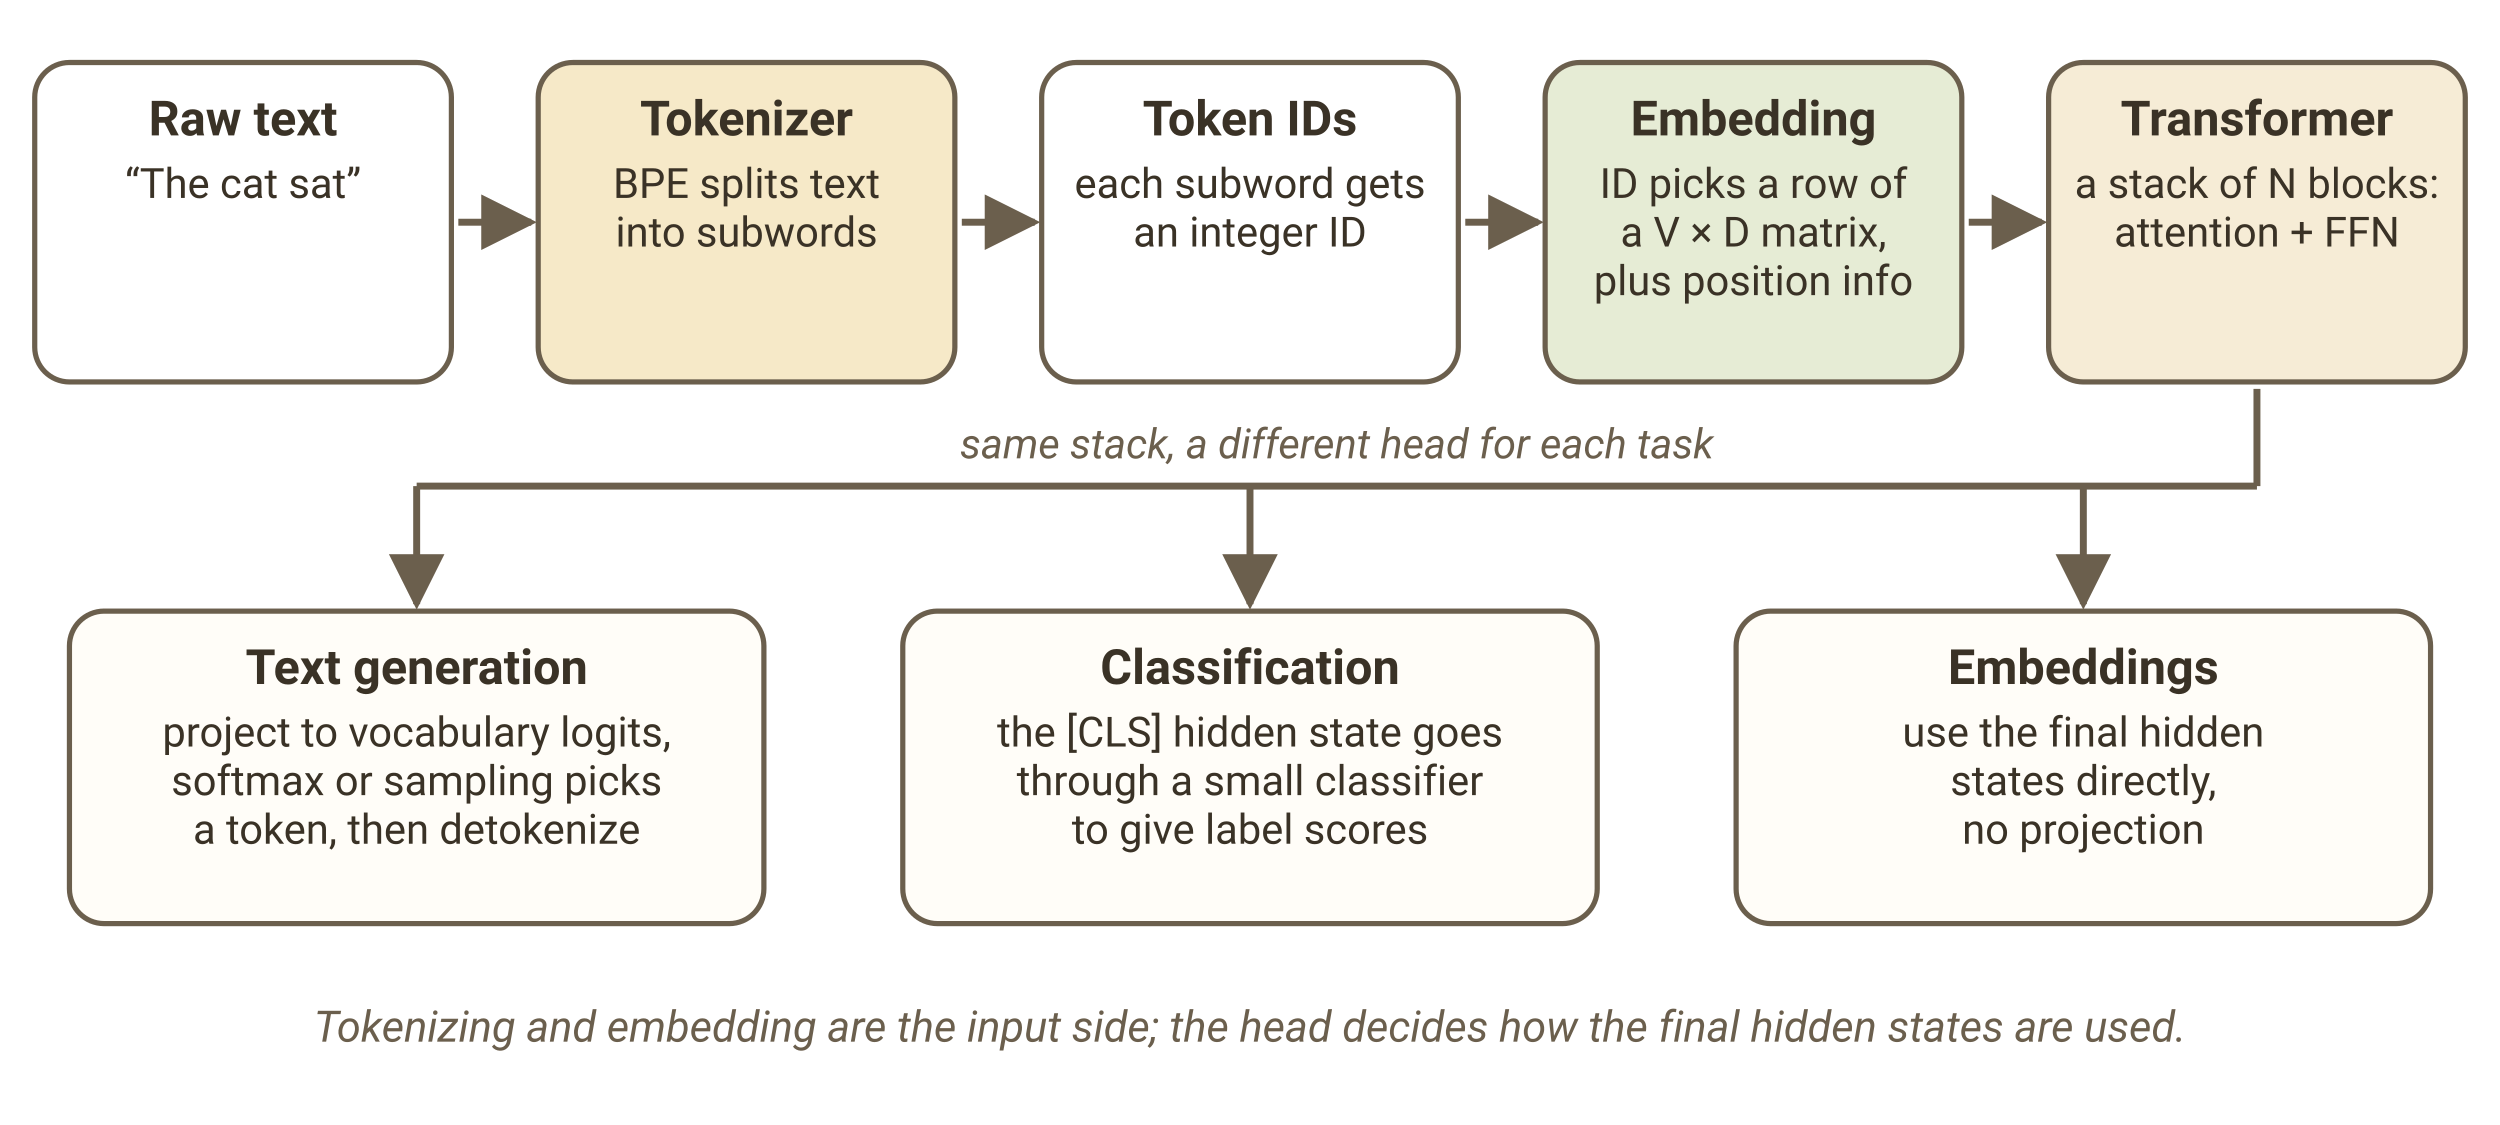
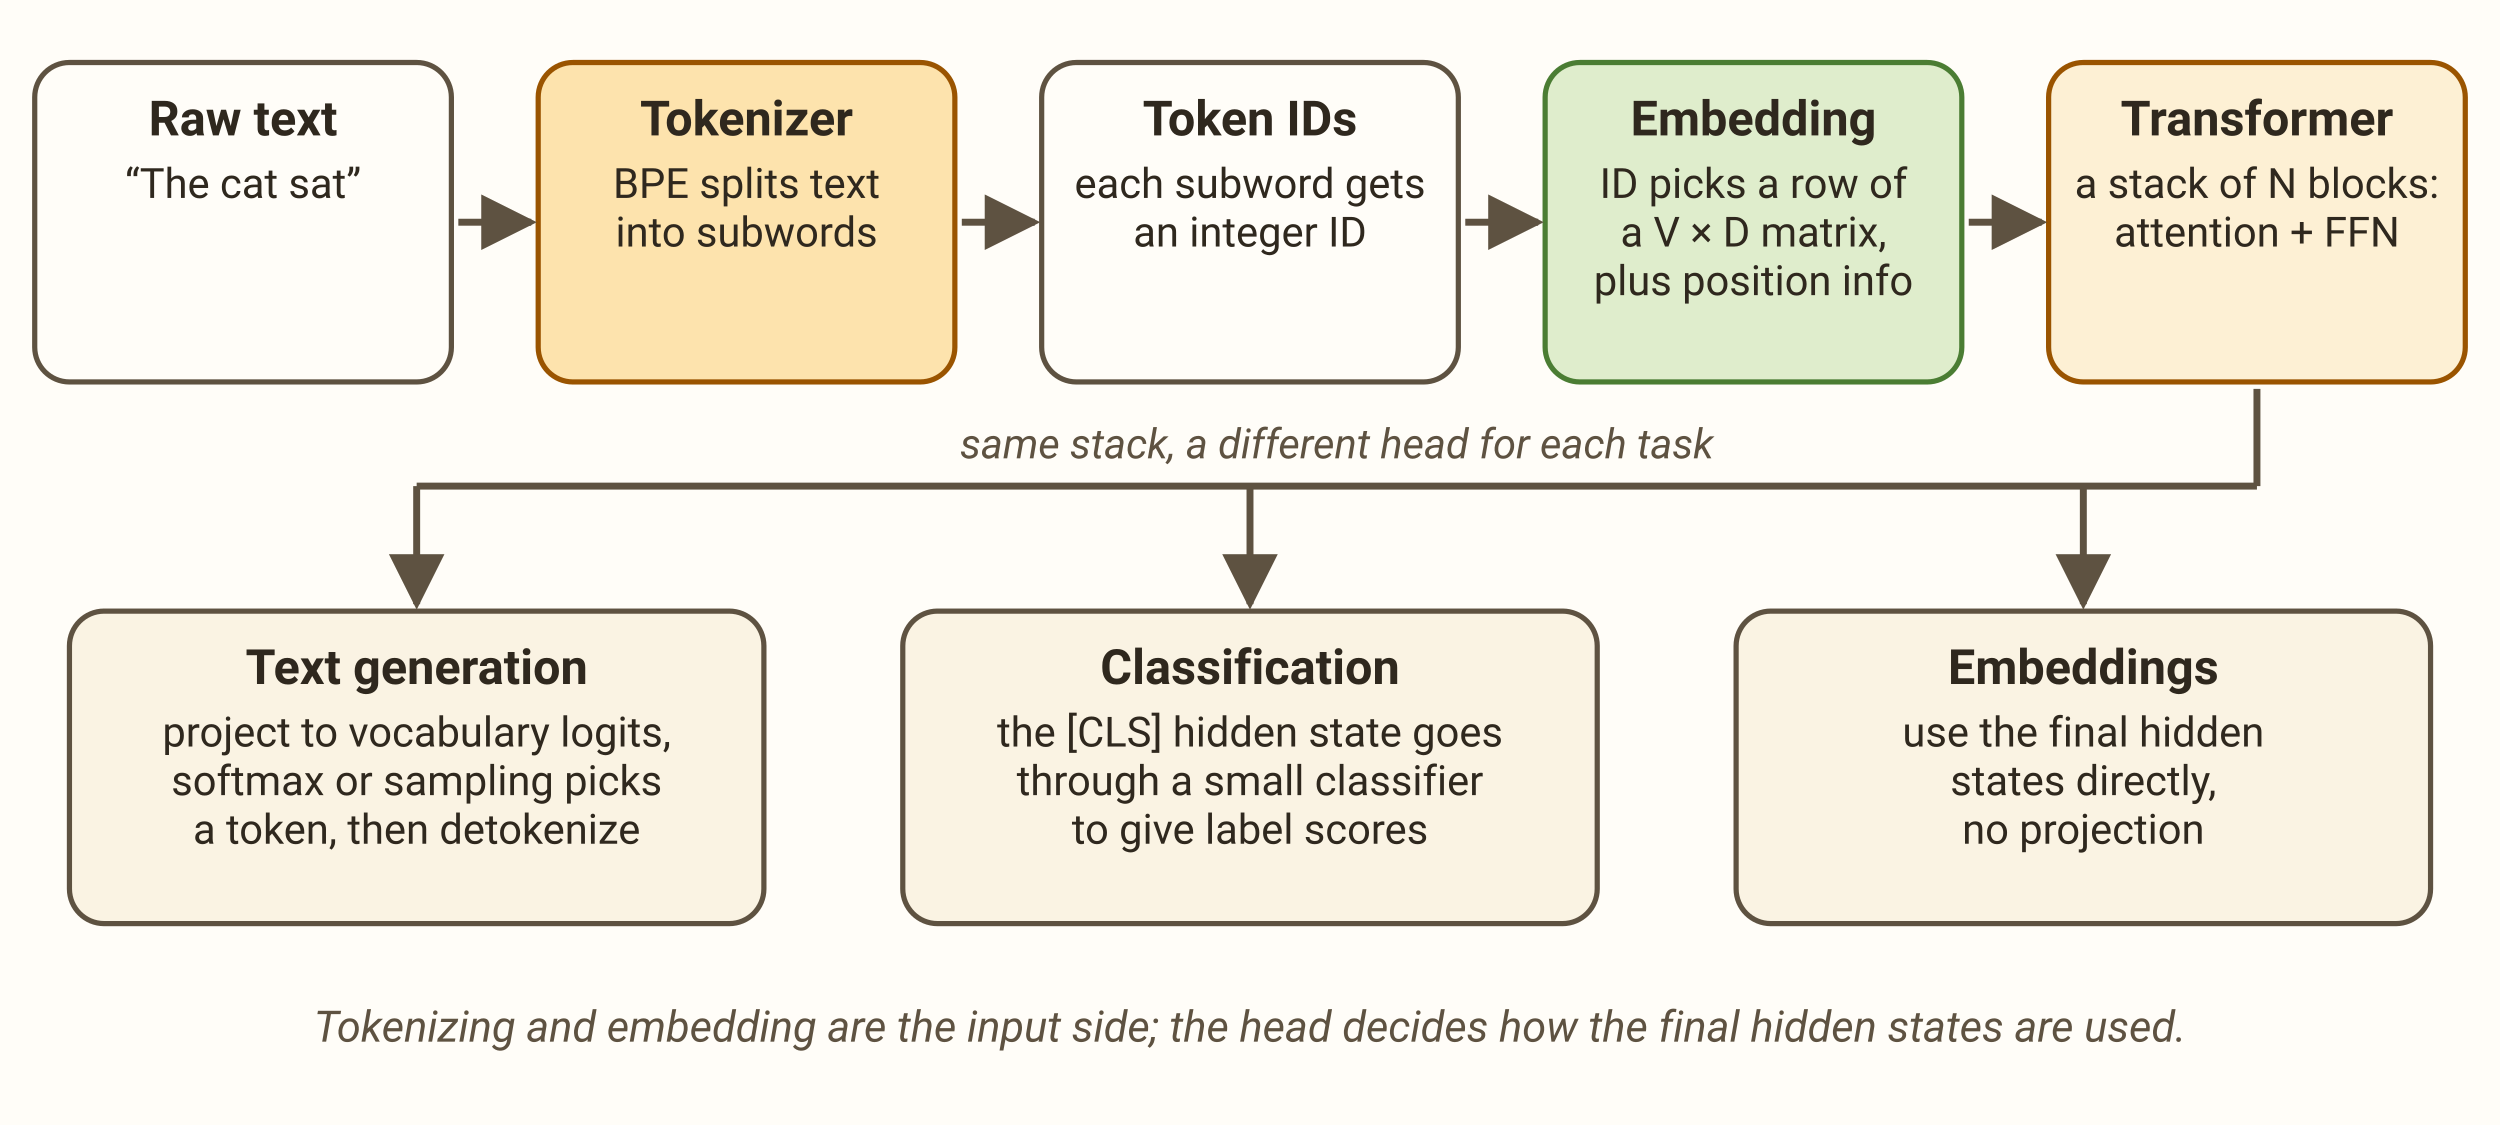
<svg xmlns="http://www.w3.org/2000/svg" viewBox="0 0 720 324" width="720" height="324" font-family="system-ui, -apple-system, 'Segoe UI', Roboto, Helvetica, Arial, sans-serif" role="img">
  <defs>
    <marker id="ah-4f5d36" viewBox="0 0 10 10" refX="9" refY="5" markerWidth="8" markerHeight="8" orient="auto-start-reverse">
-       <path d="M0 0 L10 5 L0 10 z" fill="#6b5f4d" />
+       <path d="M0 0 L10 5 L0 10 z" fill="#5e5241" />
    </marker>
  </defs>
-   <rect width="720" height="324" fill="#ffffff" />
-   <rect x="10" y="18" width="120" height="92" rx="10" fill="#ffffff" stroke="#6b5f4d" stroke-width="1.5" />
-   <text x="70.0" y="39" font-size="14" font-weight="700" fill="#3a3226" text-anchor="middle">Raw text</text>
-   <text x="70.0" y="57" font-size="12" font-weight="400" fill="#3a3226" text-anchor="middle">“The cat sat”</text>
-   <rect x="155" y="18" width="120" height="92" rx="10" fill="#f6e9c8" stroke="#6b5f4d" stroke-width="1.5" />
-   <text x="215.0" y="39" font-size="14" font-weight="700" fill="#3a3226" text-anchor="middle">Tokenizer</text>
-   <text x="215.0" y="57" font-size="12" font-weight="400" fill="#3a3226" text-anchor="middle">BPE splits text</text>
-   <text x="215.0" y="71" font-size="12" font-weight="400" fill="#3a3226" text-anchor="middle">into subwords</text>
-   <rect x="300" y="18" width="120" height="92" rx="10" fill="#ffffff" stroke="#6b5f4d" stroke-width="1.5" />
-   <text x="360.0" y="39" font-size="14" font-weight="700" fill="#3a3226" text-anchor="middle">Token IDs</text>
-   <text x="360.0" y="57" font-size="12" font-weight="400" fill="#3a3226" text-anchor="middle">each subword gets</text>
-   <text x="360.0" y="71" font-size="12" font-weight="400" fill="#3a3226" text-anchor="middle">an integer ID</text>
-   <rect x="445" y="18" width="120" height="92" rx="10" fill="#e6ecd5" stroke="#6b5f4d" stroke-width="1.5" />
-   <text x="505.0" y="39" font-size="14" font-weight="700" fill="#3a3226" text-anchor="middle">Embedding</text>
-   <text x="505.0" y="57" font-size="12" font-weight="400" fill="#3a3226" text-anchor="middle">ID picks a row of</text>
-   <text x="505.0" y="71" font-size="12" font-weight="400" fill="#3a3226" text-anchor="middle">a V × D matrix,</text>
-   <text x="505.0" y="85" font-size="12" font-weight="400" fill="#3a3226" text-anchor="middle">plus position info</text>
-   <rect x="590" y="18" width="120" height="92" rx="10" fill="#f6ecd6" stroke="#6b5f4d" stroke-width="1.5" />
-   <text x="650.0" y="39" font-size="14" font-weight="700" fill="#3a3226" text-anchor="middle">Transformer</text>
-   <text x="650.0" y="57" font-size="12" font-weight="400" fill="#3a3226" text-anchor="middle">a stack of N blocks:</text>
-   <text x="650.0" y="71" font-size="12" font-weight="400" fill="#3a3226" text-anchor="middle">attention + FFN</text>
-   <line x1="132" y1="64" x2="153" y2="64" stroke="#6b5f4d" stroke-width="2" marker-end="url(#ah-4f5d36)" />
-   <line x1="277" y1="64" x2="298" y2="64" stroke="#6b5f4d" stroke-width="2" marker-end="url(#ah-4f5d36)" />
-   <line x1="422" y1="64" x2="443" y2="64" stroke="#6b5f4d" stroke-width="2" marker-end="url(#ah-4f5d36)" />
-   <line x1="567" y1="64" x2="588" y2="64" stroke="#6b5f4d" stroke-width="2" marker-end="url(#ah-4f5d36)" />
-   <line x1="650" y1="112" x2="650" y2="140" stroke="#6b5f4d" stroke-width="2" />
-   <path d="M650 140 L120 140" fill="none" stroke="#6b5f4d" stroke-width="2" />
-   <text x="385" y="132" font-size="12" font-weight="400" fill="#6b5f4d" text-anchor="middle" font-style="italic">same stack, a different head for each task</text>
-   <rect x="20" y="176" width="200" height="90" rx="10" fill="#fffdf8" stroke="#6b5f4d" stroke-width="1.5" />
-   <text x="120.0" y="197" font-size="14" font-weight="700" fill="#3a3226" text-anchor="middle">Text generation</text>
-   <text x="120.0" y="215" font-size="12" font-weight="400" fill="#3a3226" text-anchor="middle">project to vocabulary logits,</text>
-   <text x="120.0" y="229" font-size="12" font-weight="400" fill="#3a3226" text-anchor="middle">softmax or sampling picks</text>
-   <text x="120.0" y="243" font-size="12" font-weight="400" fill="#3a3226" text-anchor="middle">a token, then detokenize</text>
-   <line x1="120" y1="140" x2="120" y2="174" stroke="#6b5f4d" stroke-width="2" marker-end="url(#ah-4f5d36)" />
-   <rect x="260" y="176" width="200" height="90" rx="10" fill="#fffdf8" stroke="#6b5f4d" stroke-width="1.5" />
-   <text x="360.0" y="197" font-size="14" font-weight="700" fill="#3a3226" text-anchor="middle">Classification</text>
-   <text x="360.0" y="215" font-size="12" font-weight="400" fill="#3a3226" text-anchor="middle">the [CLS] hidden state goes</text>
-   <text x="360.0" y="229" font-size="12" font-weight="400" fill="#3a3226" text-anchor="middle">through a small classifier</text>
-   <text x="360.0" y="243" font-size="12" font-weight="400" fill="#3a3226" text-anchor="middle">to give label scores</text>
-   <line x1="360" y1="140" x2="360" y2="174" stroke="#6b5f4d" stroke-width="2" marker-end="url(#ah-4f5d36)" />
-   <rect x="500" y="176" width="200" height="90" rx="10" fill="#fffdf8" stroke="#6b5f4d" stroke-width="1.5" />
-   <text x="600.0" y="197" font-size="14" font-weight="700" fill="#3a3226" text-anchor="middle">Embeddings</text>
-   <text x="600.0" y="215" font-size="12" font-weight="400" fill="#3a3226" text-anchor="middle">use the final hidden</text>
-   <text x="600.0" y="229" font-size="12" font-weight="400" fill="#3a3226" text-anchor="middle">states directly,</text>
-   <text x="600.0" y="243" font-size="12" font-weight="400" fill="#3a3226" text-anchor="middle">no projection</text>
-   <line x1="600" y1="140" x2="600" y2="174" stroke="#6b5f4d" stroke-width="2" marker-end="url(#ah-4f5d36)" />
-   <text x="360" y="300" font-size="12.5" font-weight="400" fill="#6b5f4d" text-anchor="middle" font-style="italic">Tokenizing and embedding are the input side; the head decides how the final hidden states are used.</text>
+   <rect width="720" height="324" fill="#fffdf8" />
+   <rect x="10" y="18" width="120" height="92" rx="10" fill="#fffdf8" stroke="#5e5241" stroke-width="1.5" />
+   <text x="70.0" y="39" font-size="14" font-weight="700" fill="#2f281e" text-anchor="middle">Raw text</text>
+   <text x="70.0" y="57" font-size="12" font-weight="400" fill="#2f281e" text-anchor="middle">“The cat sat”</text>
+   <rect x="155" y="18" width="120" height="92" rx="10" fill="#fde3ad" stroke="#9a5400" stroke-width="1.5" />
+   <text x="215.0" y="39" font-size="14" font-weight="700" fill="#2f281e" text-anchor="middle">Tokenizer</text>
+   <text x="215.0" y="57" font-size="12" font-weight="400" fill="#2f281e" text-anchor="middle">BPE splits text</text>
+   <text x="215.0" y="71" font-size="12" font-weight="400" fill="#2f281e" text-anchor="middle">into subwords</text>
+   <rect x="300" y="18" width="120" height="92" rx="10" fill="#fffdf8" stroke="#5e5241" stroke-width="1.5" />
+   <text x="360.0" y="39" font-size="14" font-weight="700" fill="#2f281e" text-anchor="middle">Token IDs</text>
+   <text x="360.0" y="57" font-size="12" font-weight="400" fill="#2f281e" text-anchor="middle">each subword gets</text>
+   <text x="360.0" y="71" font-size="12" font-weight="400" fill="#2f281e" text-anchor="middle">an integer ID</text>
+   <rect x="445" y="18" width="120" height="92" rx="10" fill="#dfedcc" stroke="#4b7d33" stroke-width="1.5" />
+   <text x="505.0" y="39" font-size="14" font-weight="700" fill="#2f281e" text-anchor="middle">Embedding</text>
+   <text x="505.0" y="57" font-size="12" font-weight="400" fill="#2f281e" text-anchor="middle">ID picks a row of</text>
+   <text x="505.0" y="71" font-size="12" font-weight="400" fill="#2f281e" text-anchor="middle">a V × D matrix,</text>
+   <text x="505.0" y="85" font-size="12" font-weight="400" fill="#2f281e" text-anchor="middle">plus position info</text>
+   <rect x="590" y="18" width="120" height="92" rx="10" fill="#fdf0d4" stroke="#9a5400" stroke-width="1.5" />
+   <text x="650.0" y="39" font-size="14" font-weight="700" fill="#2f281e" text-anchor="middle">Transformer</text>
+   <text x="650.0" y="57" font-size="12" font-weight="400" fill="#2f281e" text-anchor="middle">a stack of N blocks:</text>
+   <text x="650.0" y="71" font-size="12" font-weight="400" fill="#2f281e" text-anchor="middle">attention + FFN</text>
+   <line x1="132" y1="64" x2="153" y2="64" stroke="#5e5241" stroke-width="2" marker-end="url(#ah-4f5d36)" />
+   <line x1="277" y1="64" x2="298" y2="64" stroke="#5e5241" stroke-width="2" marker-end="url(#ah-4f5d36)" />
+   <line x1="422" y1="64" x2="443" y2="64" stroke="#5e5241" stroke-width="2" marker-end="url(#ah-4f5d36)" />
+   <line x1="567" y1="64" x2="588" y2="64" stroke="#5e5241" stroke-width="2" marker-end="url(#ah-4f5d36)" />
+   <line x1="650" y1="112" x2="650" y2="140" stroke="#5e5241" stroke-width="2" />
+   <path d="M650 140 L120 140" fill="none" stroke="#5e5241" stroke-width="2" />
+   <text x="385" y="132" font-size="12" font-weight="400" fill="#5e5241" text-anchor="middle" font-style="italic">same stack, a different head for each task</text>
+   <rect x="20" y="176" width="200" height="90" rx="10" fill="#faf3e3" stroke="#5e5241" stroke-width="1.5" />
+   <text x="120.0" y="197" font-size="14" font-weight="700" fill="#2f281e" text-anchor="middle">Text generation</text>
+   <text x="120.0" y="215" font-size="12" font-weight="400" fill="#2f281e" text-anchor="middle">project to vocabulary logits,</text>
+   <text x="120.0" y="229" font-size="12" font-weight="400" fill="#2f281e" text-anchor="middle">softmax or sampling picks</text>
+   <text x="120.0" y="243" font-size="12" font-weight="400" fill="#2f281e" text-anchor="middle">a token, then detokenize</text>
+   <line x1="120" y1="140" x2="120" y2="174" stroke="#5e5241" stroke-width="2" marker-end="url(#ah-4f5d36)" />
+   <rect x="260" y="176" width="200" height="90" rx="10" fill="#faf3e3" stroke="#5e5241" stroke-width="1.5" />
+   <text x="360.0" y="197" font-size="14" font-weight="700" fill="#2f281e" text-anchor="middle">Classification</text>
+   <text x="360.0" y="215" font-size="12" font-weight="400" fill="#2f281e" text-anchor="middle">the [CLS] hidden state goes</text>
+   <text x="360.0" y="229" font-size="12" font-weight="400" fill="#2f281e" text-anchor="middle">through a small classifier</text>
+   <text x="360.0" y="243" font-size="12" font-weight="400" fill="#2f281e" text-anchor="middle">to give label scores</text>
+   <line x1="360" y1="140" x2="360" y2="174" stroke="#5e5241" stroke-width="2" marker-end="url(#ah-4f5d36)" />
+   <rect x="500" y="176" width="200" height="90" rx="10" fill="#faf3e3" stroke="#5e5241" stroke-width="1.5" />
+   <text x="600.0" y="197" font-size="14" font-weight="700" fill="#2f281e" text-anchor="middle">Embeddings</text>
+   <text x="600.0" y="215" font-size="12" font-weight="400" fill="#2f281e" text-anchor="middle">use the final hidden</text>
+   <text x="600.0" y="229" font-size="12" font-weight="400" fill="#2f281e" text-anchor="middle">states directly,</text>
+   <text x="600.0" y="243" font-size="12" font-weight="400" fill="#2f281e" text-anchor="middle">no projection</text>
+   <line x1="600" y1="140" x2="600" y2="174" stroke="#5e5241" stroke-width="2" marker-end="url(#ah-4f5d36)" />
+   <text x="360" y="300" font-size="12.5" font-weight="400" fill="#5e5241" text-anchor="middle" font-style="italic">Tokenizing and embedding are the input side; the head decides how the final hidden states are used.</text>
</svg>
